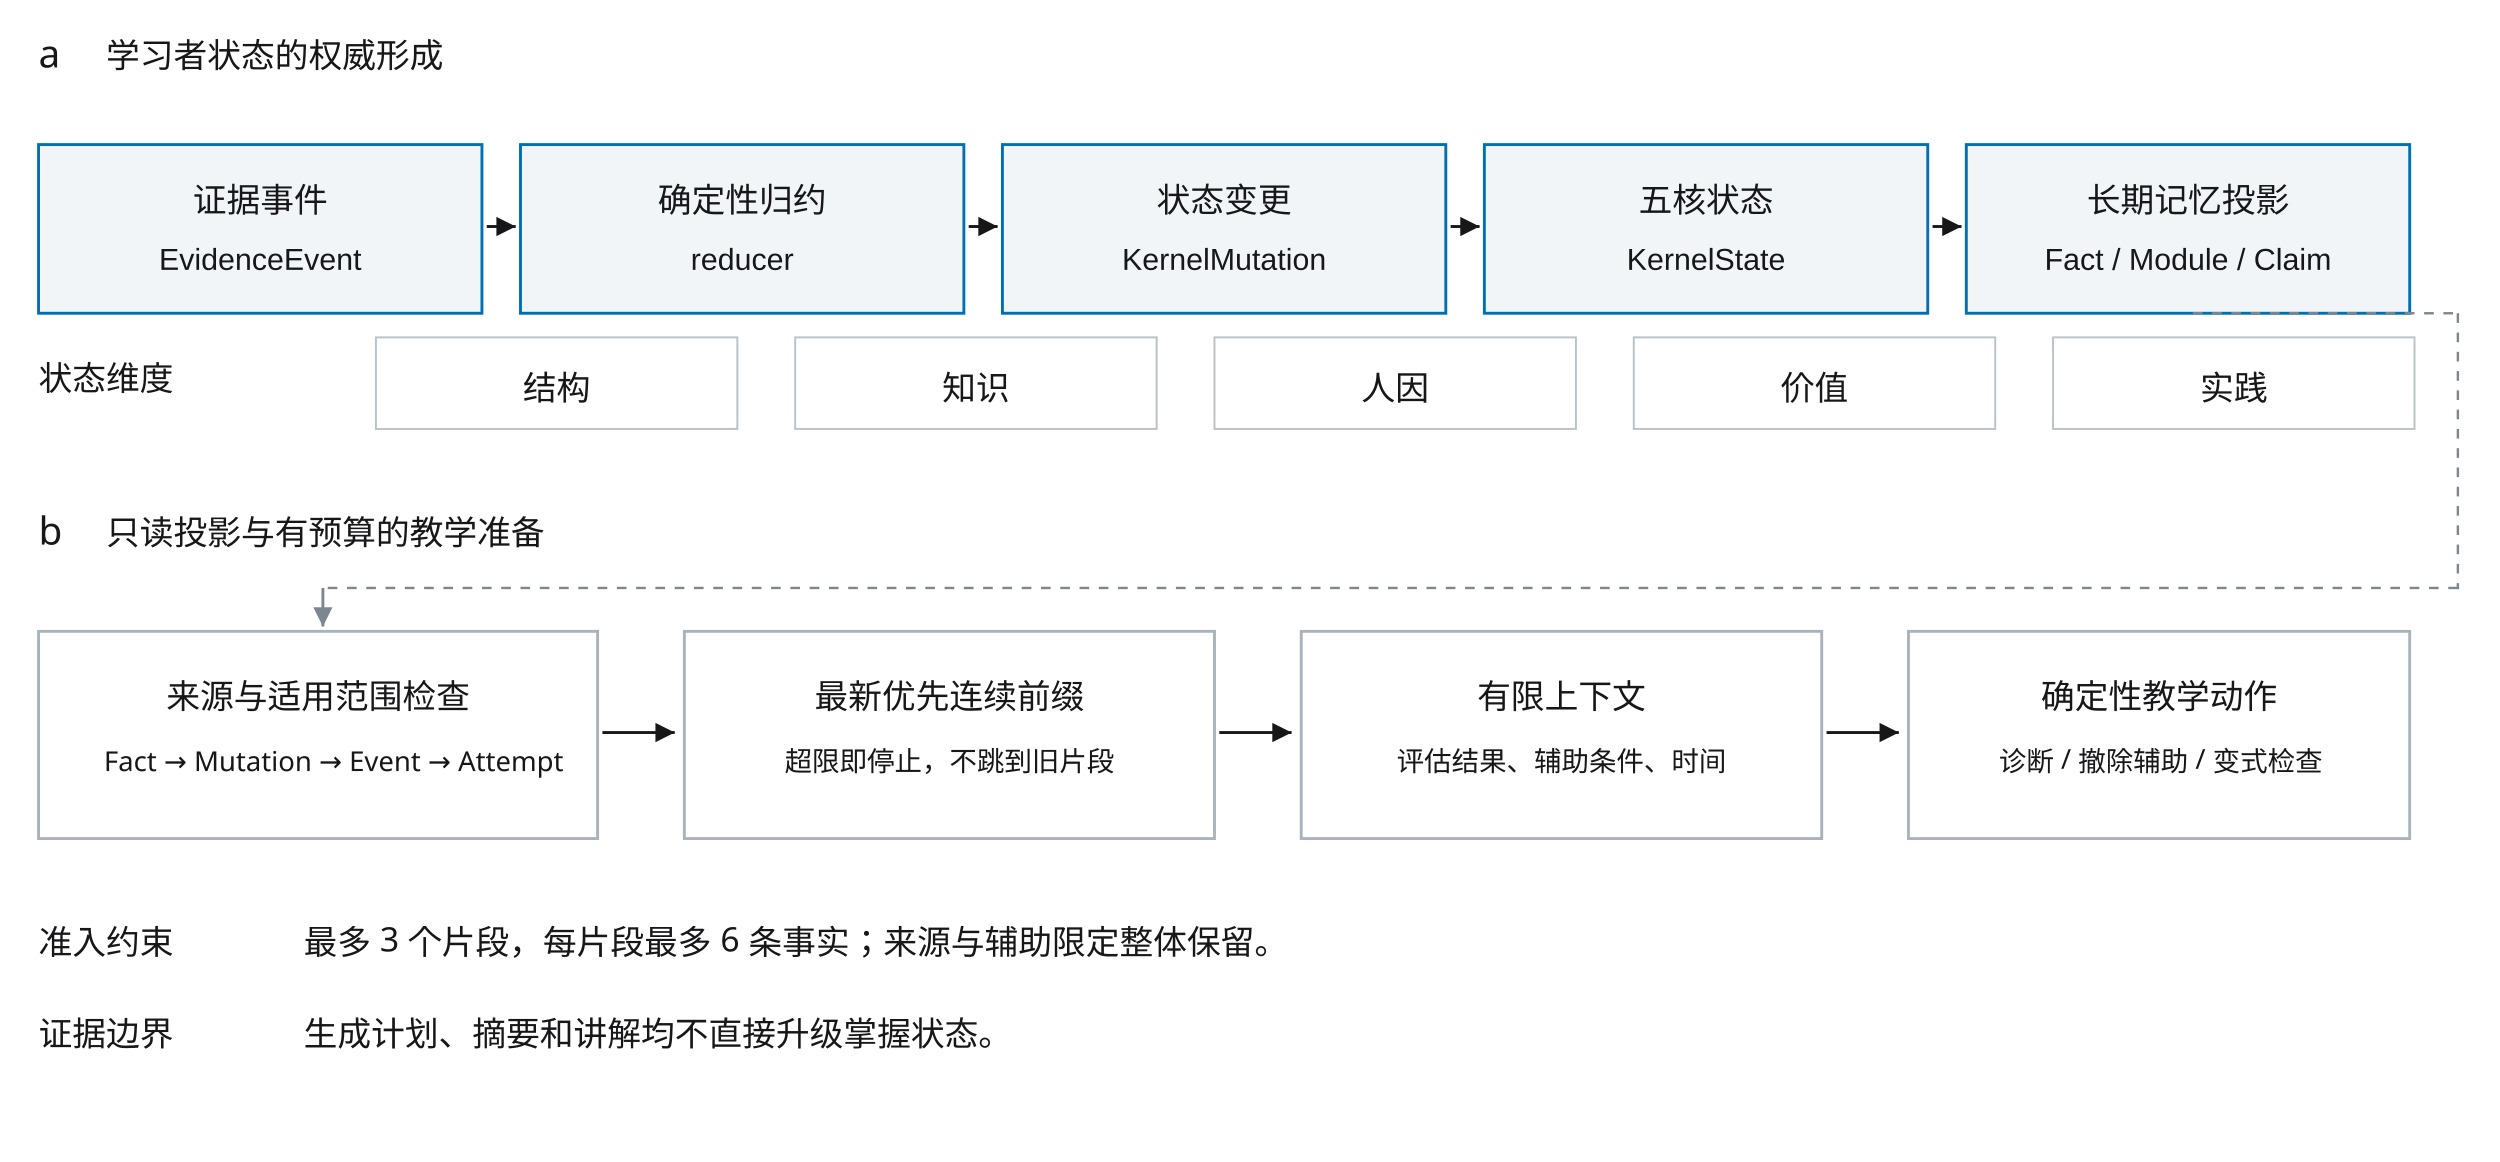
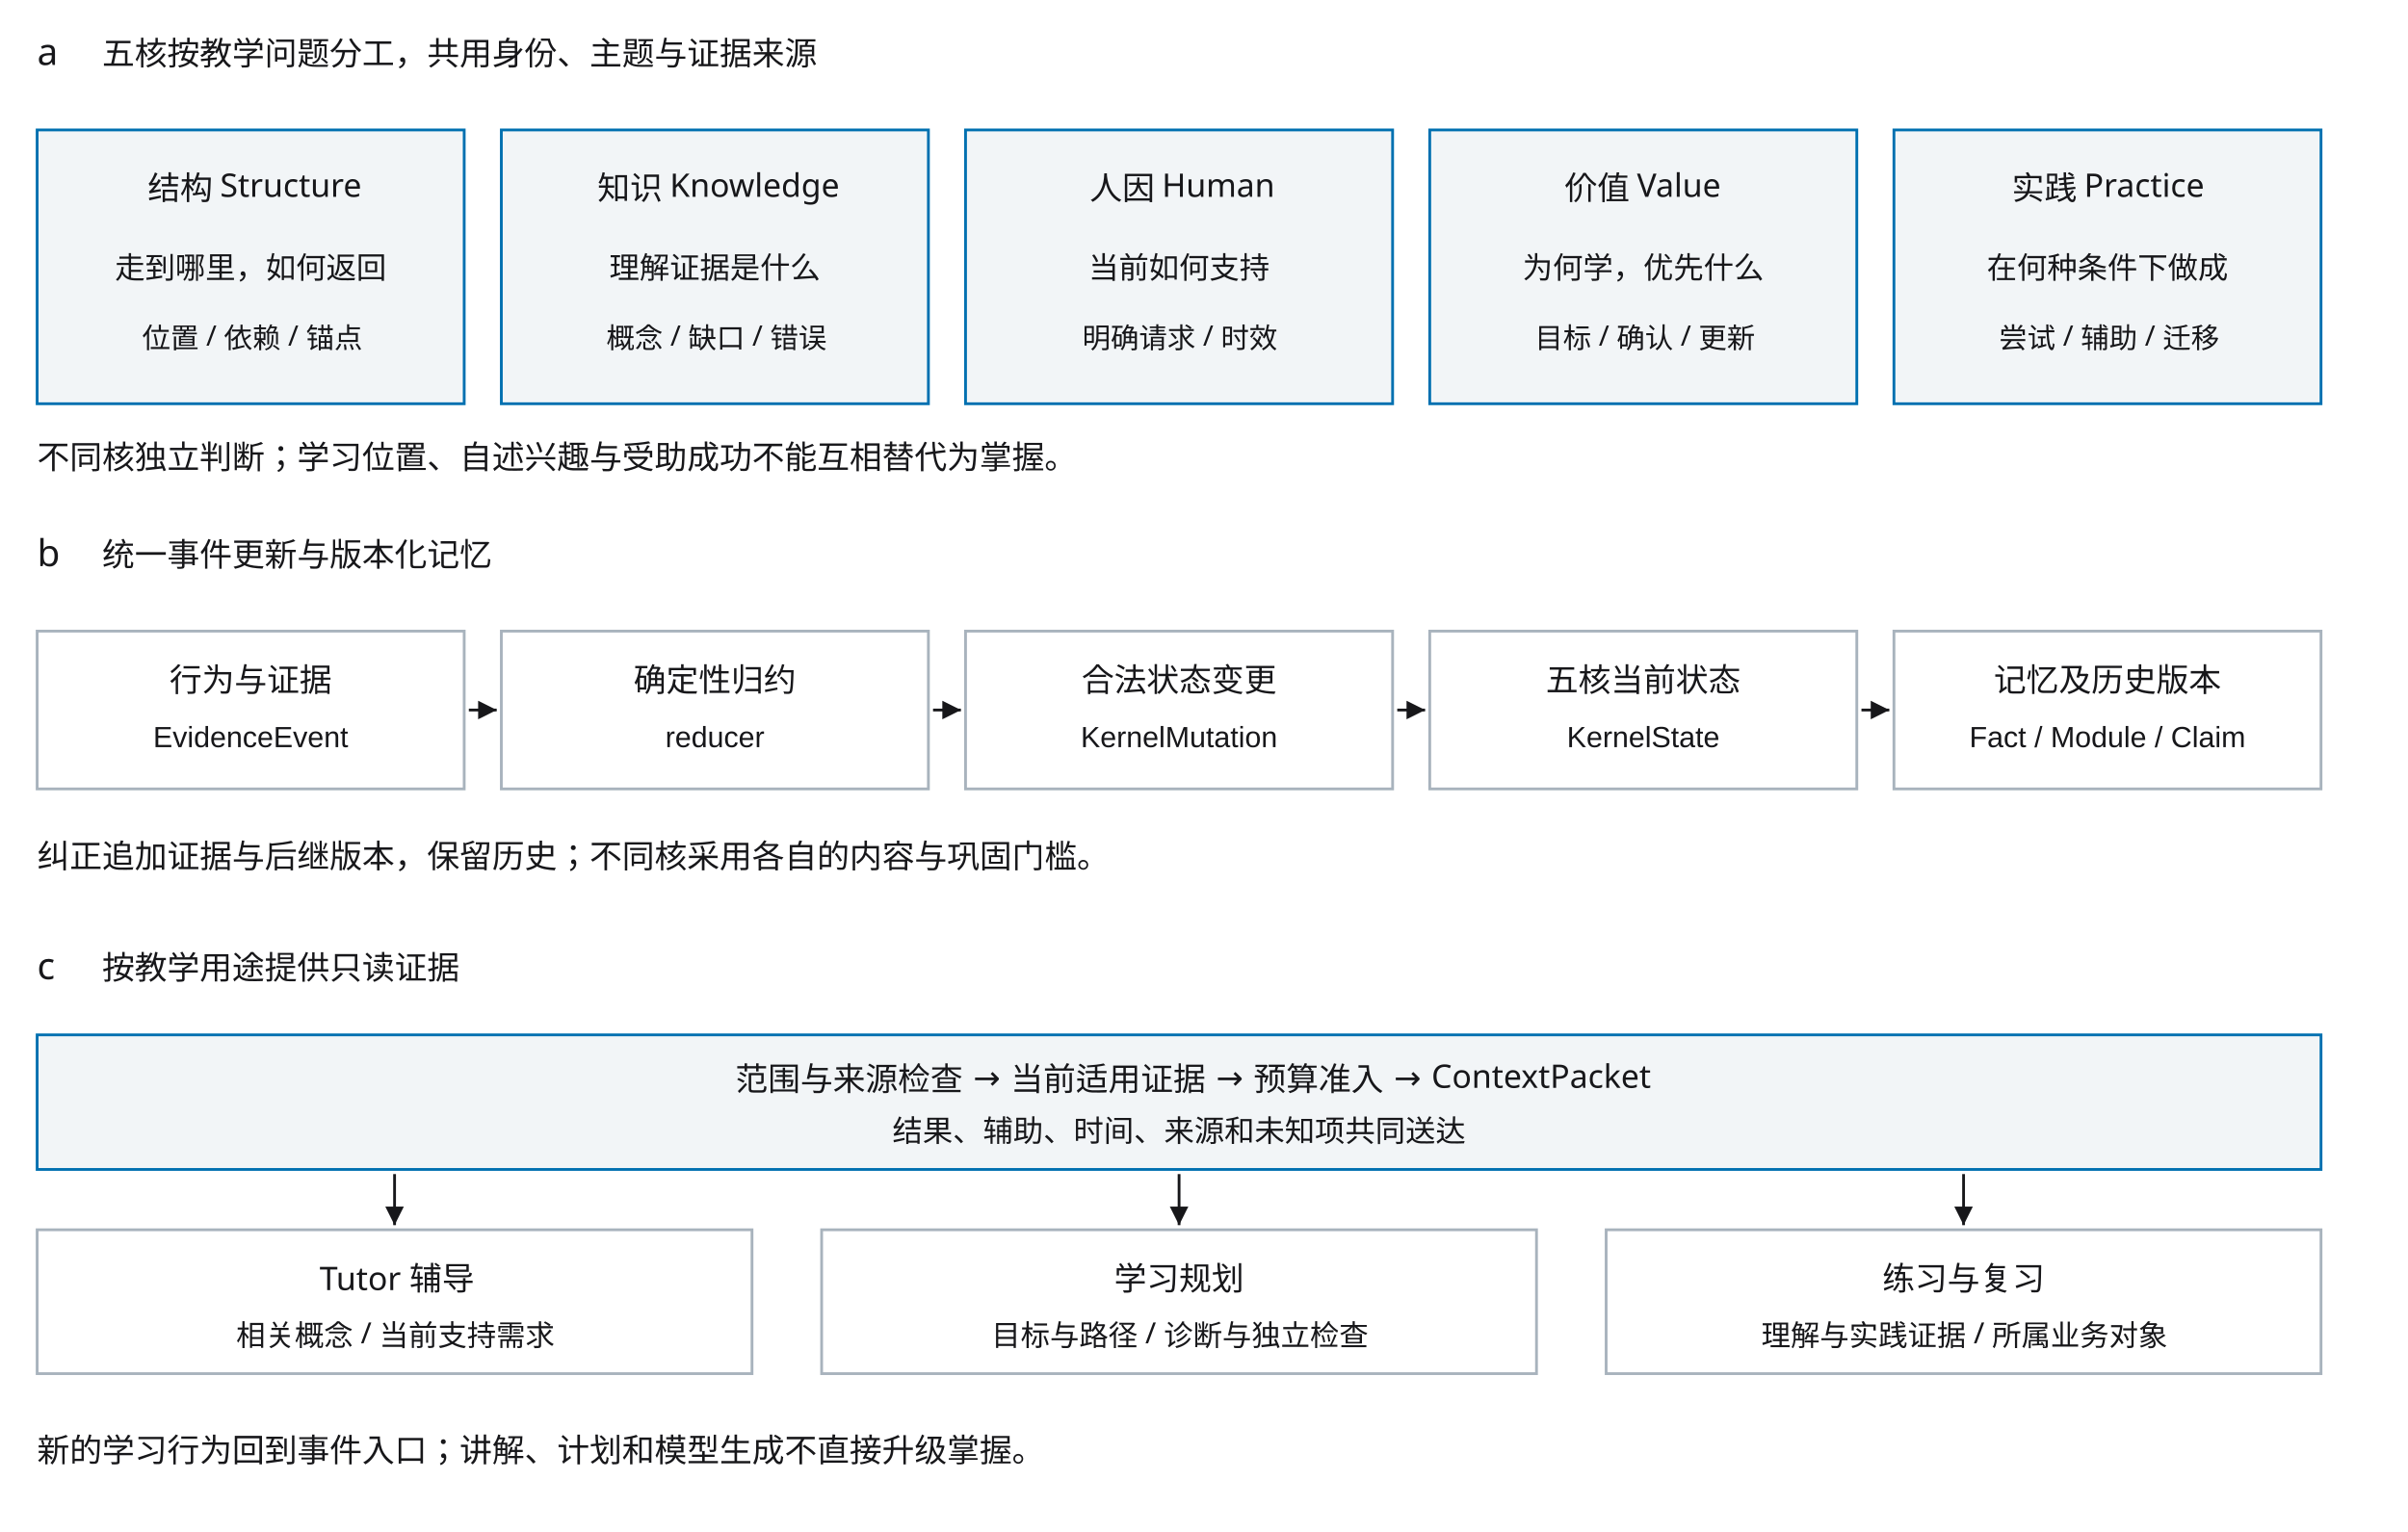
- <svg xmlns="http://www.w3.org/2000/svg" width="518.74pt" height="241pt" preserveAspectRatio="xMinYMin meet" viewBox="0 0 518.74 241" version="1.0" fill-rule="evenodd">
+ <svg xmlns="http://www.w3.org/2000/svg" width="518.74pt" height="330pt" preserveAspectRatio="xMinYMin meet" viewBox="0 0 518.74 330" version="1.0" fill-rule="evenodd">
  <clipPath id="clip">
-     <rect x="0" y="0" width="518.74" height="241" />
+     <rect x="0" y="0" width="518.74" height="330" />
  </clipPath>
-   <g id="group" transform="scale(1,-1) translate(0,-241)" style="clip-path: url(#clip)">
+   <g id="group" transform="scale(1,-1) translate(0,-330)" style="clip-path: url(#clip)">
    <g transform="">
-       <rect x="0" y="0" width="518.74" height="241" style="stroke: none; stroke-linecap: butt; stroke-width: 0.5; fill: rgb(100%,100%,100%); fill-rule: evenodd;" />
-       <text x="8" y="227" style="font-family: Arial-Bold; font-size: 8px;fill: rgb(9%,9%,10%); stroke:none;" transform="translate(0,454) scale(1,-1)">a</text>
-       <text x="22" y="227" style="font-family: Arial Unicode MS; font-size: 7px;fill: rgb(9%,9%,10%); stroke:none;" transform="translate(0,454) scale(1,-1)">学习者状态的权威形成</text>
-       <rect x="8" y="176" width="92" height="35" style="stroke: rgb(0%,44%,69%); stroke-linecap: butt; stroke-width: 0.6; fill: rgb(95%,96%,97%); fill-rule: evenodd;" />
-       <text x="40.0" y="197" style="font-family: Arial Unicode MS; font-size: 7px;fill: rgb(9%,9%,10%); stroke:none;" transform="translate(0,394) scale(1,-1)">证据事件</text>
-       <text x="32.987" y="185" style="font-family: Arial; font-size: 6.3px;fill: rgb(9%,9%,10%); stroke:none;" transform="translate(0,370) scale(1,-1)">EvidenceEvent</text>
-       <path d="M 101,194 L 107,194 Z" style="stroke: rgb(9%,9%,10%); stroke-linecap: butt; stroke-width: 0.6;" />
-       <polygon points="107 194, 103 196, 103 192" style="stroke: none; stroke-linecap: butt; stroke-width: 1; fill: rgb(9%,9%,10%); fill-rule: evenodd;" />
-       <rect x="108" y="176" width="92" height="35" style="stroke: rgb(0%,44%,69%); stroke-linecap: butt; stroke-width: 0.6; fill: rgb(95%,96%,97%); fill-rule: evenodd;" />
-       <text x="136.5" y="197" style="font-family: Arial Unicode MS; font-size: 7px;fill: rgb(9%,9%,10%); stroke:none;" transform="translate(0,394) scale(1,-1)">确定性归约</text>
-       <text x="143.32" y="185" style="font-family: Arial; font-size: 6.3px;fill: rgb(9%,9%,10%); stroke:none;" transform="translate(0,370) scale(1,-1)">reducer</text>
-       <path d="M 201,194 L 207,194 Z" style="stroke: rgb(9%,9%,10%); stroke-linecap: butt; stroke-width: 0.6;" />
-       <polygon points="207 194, 203 196, 203 192" style="stroke: none; stroke-linecap: butt; stroke-width: 1; fill: rgb(9%,9%,10%); fill-rule: evenodd;" />
-       <rect x="208" y="176" width="92" height="35" style="stroke: rgb(0%,44%,69%); stroke-linecap: butt; stroke-width: 0.6; fill: rgb(95%,96%,97%); fill-rule: evenodd;" />
-       <text x="240.0" y="197" style="font-family: Arial Unicode MS; font-size: 7px;fill: rgb(9%,9%,10%); stroke:none;" transform="translate(0,394) scale(1,-1)">状态变更</text>
-       <text x="232.813" y="185" style="font-family: Arial; font-size: 6.3px;fill: rgb(9%,9%,10%); stroke:none;" transform="translate(0,370) scale(1,-1)">KernelMutation</text>
-       <path d="M 301,194 L 307,194 Z" style="stroke: rgb(9%,9%,10%); stroke-linecap: butt; stroke-width: 0.6;" />
-       <polygon points="307 194, 303 196, 303 192" style="stroke: none; stroke-linecap: butt; stroke-width: 1; fill: rgb(9%,9%,10%); fill-rule: evenodd;" />
-       <rect x="308" y="176" width="92" height="35" style="stroke: rgb(0%,44%,69%); stroke-linecap: butt; stroke-width: 0.6; fill: rgb(95%,96%,97%); fill-rule: evenodd;" />
-       <text x="340.0" y="197" style="font-family: Arial Unicode MS; font-size: 7px;fill: rgb(9%,9%,10%); stroke:none;" transform="translate(0,394) scale(1,-1)">五核状态</text>
-       <text x="337.539" y="185" style="font-family: Arial; font-size: 6.3px;fill: rgb(9%,9%,10%); stroke:none;" transform="translate(0,370) scale(1,-1)">KernelState</text>
-       <path d="M 401,194 L 407,194 Z" style="stroke: rgb(9%,9%,10%); stroke-linecap: butt; stroke-width: 0.6;" />
-       <polygon points="407 194, 403 196, 403 192" style="stroke: none; stroke-linecap: butt; stroke-width: 1; fill: rgb(9%,9%,10%); fill-rule: evenodd;" />
-       <rect x="408" y="176" width="92" height="35" style="stroke: rgb(0%,44%,69%); stroke-linecap: butt; stroke-width: 0.6; fill: rgb(95%,96%,97%); fill-rule: evenodd;" />
-       <text x="433.0" y="197" style="font-family: Arial Unicode MS; font-size: 7px;fill: rgb(9%,9%,10%); stroke:none;" transform="translate(0,394) scale(1,-1)">长期记忆投影</text>
-       <text x="424.241" y="185" style="font-family: Arial; font-size: 6.3px;fill: rgb(9%,9%,10%); stroke:none;" transform="translate(0,370) scale(1,-1)">Fact / Module / Claim</text>
-       <text x="8" y="160" style="font-family: Arial Unicode MS; font-size: 7px;fill: rgb(9%,9%,10%); stroke:none;" transform="translate(0,320) scale(1,-1)">状态维度</text>
-       <rect x="78" y="152" width="75" height="19" style="stroke: rgb(72%,76%,79%); stroke-linecap: butt; stroke-width: 0.4; fill: none; fill-rule: evenodd;" />
-       <text x="108.5" y="158" style="font-family: Arial Unicode MS; font-size: 7px;fill: rgb(9%,9%,10%); stroke:none;" transform="translate(0,316) scale(1,-1)">结构</text>
-       <rect x="165" y="152" width="75" height="19" style="stroke: rgb(72%,76%,79%); stroke-linecap: butt; stroke-width: 0.4; fill: none; fill-rule: evenodd;" />
-       <text x="195.5" y="158" style="font-family: Arial Unicode MS; font-size: 7px;fill: rgb(9%,9%,10%); stroke:none;" transform="translate(0,316) scale(1,-1)">知识</text>
-       <rect x="252" y="152" width="75" height="19" style="stroke: rgb(72%,76%,79%); stroke-linecap: butt; stroke-width: 0.4; fill: none; fill-rule: evenodd;" />
-       <text x="282.5" y="158" style="font-family: Arial Unicode MS; font-size: 7px;fill: rgb(9%,9%,10%); stroke:none;" transform="translate(0,316) scale(1,-1)">人因</text>
-       <rect x="339" y="152" width="75" height="19" style="stroke: rgb(72%,76%,79%); stroke-linecap: butt; stroke-width: 0.4; fill: none; fill-rule: evenodd;" />
-       <text x="369.5" y="158" style="font-family: Arial Unicode MS; font-size: 7px;fill: rgb(9%,9%,10%); stroke:none;" transform="translate(0,316) scale(1,-1)">价值</text>
-       <rect x="426" y="152" width="75" height="19" style="stroke: rgb(72%,76%,79%); stroke-linecap: butt; stroke-width: 0.4; fill: none; fill-rule: evenodd;" />
-       <text x="456.5" y="158" style="font-family: Arial Unicode MS; font-size: 7px;fill: rgb(9%,9%,10%); stroke:none;" transform="translate(0,316) scale(1,-1)">实践</text>
-       <text x="8" y="128" style="font-family: Arial-Bold; font-size: 8px;fill: rgb(9%,9%,10%); stroke:none;" transform="translate(0,256) scale(1,-1)">b</text>
-       <text x="22" y="128" style="font-family: Arial Unicode MS; font-size: 7px;fill: rgb(9%,9%,10%); stroke:none;" transform="translate(0,256) scale(1,-1)">只读投影与有预算的教学准备</text>
-       <rect x="8" y="67" width="116" height="43" style="stroke: rgb(66%,70%,74%); stroke-linecap: butt; stroke-width: 0.6; fill: none; fill-rule: evenodd;" />
-       <text x="34.5" y="94" style="font-family: Arial Unicode MS; font-size: 7px;fill: rgb(9%,9%,10%); stroke:none;" transform="translate(0,188) scale(1,-1)">来源与适用范围检查</text>
-       <text x="21.572" y="81" style="font-family: Arial Unicode MS; font-size: 5.7px;fill: rgb(9%,9%,10%); stroke:none;" transform="translate(0,162) scale(1,-1)">Fact → Mutation → Event → Attempt</text>
-       <rect x="142" y="67" width="110" height="43" style="stroke: rgb(66%,70%,74%); stroke-linecap: butt; stroke-width: 0.6; fill: none; fill-rule: evenodd;" />
-       <text x="169.0" y="94" style="font-family: Arial Unicode MS; font-size: 7px;fill: rgb(9%,9%,10%); stroke:none;" transform="translate(0,188) scale(1,-1)">最新优先连续前缀</text>
-       <text x="162.8" y="81" style="font-family: Arial Unicode MS; font-size: 5.7px;fill: rgb(9%,9%,10%); stroke:none;" transform="translate(0,162) scale(1,-1)">超限即停止，不跳到旧片段</text>
-       <rect x="270" y="67" width="108" height="43" style="stroke: rgb(66%,70%,74%); stroke-linecap: butt; stroke-width: 0.6; fill: none; fill-rule: evenodd;" />
-       <text x="306.5" y="94" style="font-family: Arial Unicode MS; font-size: 7px;fill: rgb(9%,9%,10%); stroke:none;" transform="translate(0,188) scale(1,-1)">有限上下文</text>
-       <text x="289.8" y="81" style="font-family: Arial Unicode MS; font-size: 5.7px;fill: rgb(9%,9%,10%); stroke:none;" transform="translate(0,162) scale(1,-1)">评估结果、辅助条件、时间</text>
-       <rect x="396" y="67" width="104" height="43" style="stroke: rgb(66%,70%,74%); stroke-linecap: butt; stroke-width: 0.6; fill: none; fill-rule: evenodd;" />
-       <text x="423.5" y="94" style="font-family: Arial Unicode MS; font-size: 7px;fill: rgb(9%,9%,10%); stroke:none;" transform="translate(0,188) scale(1,-1)">确定性教学动作</text>
-       <text x="414.749" y="81" style="font-family: Arial Unicode MS; font-size: 5.7px;fill: rgb(9%,9%,10%); stroke:none;" transform="translate(0,162) scale(1,-1)">诊断 / 撤除辅助 / 变式检查</text>
-       <path d="M 125,89 L 140,89 Z" style="stroke: rgb(9%,9%,10%); stroke-linecap: butt; stroke-width: 0.6;" />
-       <polygon points="140 89, 136 91, 136 87" style="stroke: none; stroke-linecap: butt; stroke-width: 1; fill: rgb(9%,9%,10%); fill-rule: evenodd;" />
-       <path d="M 253,89 L 268,89 Z" style="stroke: rgb(9%,9%,10%); stroke-linecap: butt; stroke-width: 0.6;" />
-       <polygon points="268 89, 264 91, 264 87" style="stroke: none; stroke-linecap: butt; stroke-width: 1; fill: rgb(9%,9%,10%); fill-rule: evenodd;" />
-       <path d="M 379,89 L 394,89 Z" style="stroke: rgb(9%,9%,10%); stroke-linecap: butt; stroke-width: 0.6;" />
-       <polygon points="394 89, 390 91, 390 87" style="stroke: none; stroke-linecap: butt; stroke-width: 1; fill: rgb(9%,9%,10%); fill-rule: evenodd;" />
-       <path d="M 455,176 L 510,176 Z" style="stroke: rgb(49%,53%,56%); stroke-linecap: butt; stroke-width: 0.5; stroke-dasharray: 2, 2;" />
-       <path d="M 510,176 L 510,119 Z" style="stroke: rgb(49%,53%,56%); stroke-linecap: butt; stroke-width: 0.5; stroke-dasharray: 2, 2;" />
-       <path d="M 510,119 L 67,119 Z" style="stroke: rgb(49%,53%,56%); stroke-linecap: butt; stroke-width: 0.5; stroke-dasharray: 2, 2;" />
-       <path d="M 67,119 L 67,111 Z" style="stroke: rgb(49%,53%,56%); stroke-linecap: butt; stroke-width: 0.6;" />
-       <polygon points="67 111, 65 115, 69 115" style="stroke: none; stroke-linecap: butt; stroke-width: 1; fill: rgb(49%,53%,56%); fill-rule: evenodd;" />
-       <text x="8" y="43" style="font-family: Arial Unicode MS; font-size: 7px;fill: rgb(9%,9%,10%); stroke:none;" transform="translate(0,86) scale(1,-1)">准入约束</text>
-       <text x="63" y="43" style="font-family: Arial Unicode MS; font-size: 7px;fill: rgb(9%,9%,10%); stroke:none;" transform="translate(0,86) scale(1,-1)">最多 3 个片段，每片段最多 6 条事实；来源与辅助限定整体保留。</text>
-       <text x="8" y="24" style="font-family: Arial Unicode MS; font-size: 7px;fill: rgb(9%,9%,10%); stroke:none;" transform="translate(0,48) scale(1,-1)">证据边界</text>
-       <text x="63" y="24" style="font-family: Arial Unicode MS; font-size: 7px;fill: rgb(9%,9%,10%); stroke:none;" transform="translate(0,48) scale(1,-1)">生成计划、摘要和讲解均不直接升级掌握状态。</text>
+       <rect x="0" y="0" width="518.74" height="330" style="stroke: none; stroke-linecap: butt; stroke-width: 0.5; fill: rgb(100%,100%,100%); fill-rule: evenodd;" />
+       <text x="8" y="316" style="font-family: Arial-Bold; font-size: 8px;fill: rgb(9%,9%,10%); stroke:none;" transform="translate(0,632) scale(1,-1)">a</text>
+       <text x="22" y="316" style="font-family: Arial Unicode MS; font-size: 7px;fill: rgb(9%,9%,10%); stroke:none;" transform="translate(0,632) scale(1,-1)">五核按教学问题分工，共用身份、主题与证据来源</text>
+       <rect x="8" y="243" width="92" height="59" style="stroke: rgb(0%,44%,69%); stroke-linecap: butt; stroke-width: 0.6; fill: rgb(95%,96%,97%); fill-rule: evenodd;" />
+       <text x="31.828" y="287" style="font-family: Arial Unicode MS; font-size: 7px;fill: rgb(9%,9%,10%); stroke:none;" transform="translate(0,574) scale(1,-1)">结构 Structure</text>
+       <text x="24.75" y="270" style="font-family: Arial Unicode MS; font-size: 6.5px;fill: rgb(9%,9%,10%); stroke:none;" transform="translate(0,540) scale(1,-1)">走到哪里，如何返回</text>
+       <text x="30.616" y="255" style="font-family: Arial Unicode MS; font-size: 6.1px;fill: rgb(9%,9%,10%); stroke:none;" transform="translate(0,510) scale(1,-1)">位置 / 依赖 / 锚点</text>
+       <rect x="108" y="243" width="92" height="59" style="stroke: rgb(0%,44%,69%); stroke-linecap: butt; stroke-width: 0.6; fill: rgb(95%,96%,97%); fill-rule: evenodd;" />
+       <text x="128.709" y="287" style="font-family: Arial Unicode MS; font-size: 7px;fill: rgb(9%,9%,10%); stroke:none;" transform="translate(0,574) scale(1,-1)">知识 Knowledge</text>
+       <text x="131.25" y="270" style="font-family: Arial Unicode MS; font-size: 6.5px;fill: rgb(9%,9%,10%); stroke:none;" transform="translate(0,540) scale(1,-1)">理解证据是什么</text>
+       <text x="130.616" y="255" style="font-family: Arial Unicode MS; font-size: 6.1px;fill: rgb(9%,9%,10%); stroke:none;" transform="translate(0,510) scale(1,-1)">概念 / 缺口 / 错误</text>
+       <rect x="208" y="243" width="92" height="59" style="stroke: rgb(0%,44%,69%); stroke-linecap: butt; stroke-width: 0.6; fill: rgb(95%,96%,97%); fill-rule: evenodd;" />
+       <text x="234.745" y="287" style="font-family: Arial Unicode MS; font-size: 7px;fill: rgb(9%,9%,10%); stroke:none;" transform="translate(0,574) scale(1,-1)">人因 Human</text>
+       <text x="234.5" y="270" style="font-family: Arial Unicode MS; font-size: 6.5px;fill: rgb(9%,9%,10%); stroke:none;" transform="translate(0,540) scale(1,-1)">当前如何支持</text>
+       <text x="233.158" y="255" style="font-family: Arial Unicode MS; font-size: 6.1px;fill: rgb(9%,9%,10%); stroke:none;" transform="translate(0,510) scale(1,-1)">明确请求 / 时效</text>
+       <rect x="308" y="243" width="92" height="59" style="stroke: rgb(0%,44%,69%); stroke-linecap: butt; stroke-width: 0.6; fill: rgb(95%,96%,97%); fill-rule: evenodd;" />
+       <text x="337.076" y="287" style="font-family: Arial Unicode MS; font-size: 7px;fill: rgb(9%,9%,10%); stroke:none;" transform="translate(0,574) scale(1,-1)">价值 Value</text>
+       <text x="328.0" y="270" style="font-family: Arial Unicode MS; font-size: 6.5px;fill: rgb(9%,9%,10%); stroke:none;" transform="translate(0,540) scale(1,-1)">为何学，优先什么</text>
+       <text x="330.616" y="255" style="font-family: Arial Unicode MS; font-size: 6.1px;fill: rgb(9%,9%,10%); stroke:none;" transform="translate(0,510) scale(1,-1)">目标 / 确认 / 更新</text>
+       <rect x="408" y="243" width="92" height="59" style="stroke: rgb(0%,44%,69%); stroke-linecap: butt; stroke-width: 0.6; fill: rgb(95%,96%,97%); fill-rule: evenodd;" />
+       <text x="433.385" y="287" style="font-family: Arial Unicode MS; font-size: 7px;fill: rgb(9%,9%,10%); stroke:none;" transform="translate(0,574) scale(1,-1)">实践 Practice</text>
+       <text x="428.0" y="270" style="font-family: Arial Unicode MS; font-size: 6.5px;fill: rgb(9%,9%,10%); stroke:none;" transform="translate(0,540) scale(1,-1)">在何种条件下做成</text>
+       <text x="430.616" y="255" style="font-family: Arial Unicode MS; font-size: 6.1px;fill: rgb(9%,9%,10%); stroke:none;" transform="translate(0,510) scale(1,-1)">尝试 / 辅助 / 迁移</text>
+       <text x="8" y="229" style="font-family: Arial Unicode MS; font-size: 7px;fill: rgb(9%,9%,10%); stroke:none;" transform="translate(0,458) scale(1,-1)">不同核独立判断；学习位置、自述兴趣与受助成功不能互相替代为掌握。</text>
+       <text x="8" y="208" style="font-family: Arial-Bold; font-size: 8px;fill: rgb(9%,9%,10%); stroke:none;" transform="translate(0,416) scale(1,-1)">b</text>
+       <text x="22" y="208" style="font-family: Arial Unicode MS; font-size: 7px;fill: rgb(9%,9%,10%); stroke:none;" transform="translate(0,416) scale(1,-1)">统一事件更新与版本化记忆</text>
+       <rect x="8" y="160" width="92" height="34" style="stroke: rgb(66%,70%,74%); stroke-linecap: butt; stroke-width: 0.6; fill: none; fill-rule: evenodd;" />
+       <text x="36.5" y="181" style="font-family: Arial Unicode MS; font-size: 7px;fill: rgb(9%,9%,10%); stroke:none;" transform="translate(0,362) scale(1,-1)">行为与证据</text>
+       <text x="32.987" y="169" style="font-family: Arial; font-size: 6.3px;fill: rgb(9%,9%,10%); stroke:none;" transform="translate(0,338) scale(1,-1)">EvidenceEvent</text>
+       <path d="M 101,177 L 107,177 Z" style="stroke: rgb(9%,9%,10%); stroke-linecap: butt; stroke-width: 0.6;" />
+       <polygon points="107 177, 103 179, 103 175" style="stroke: none; stroke-linecap: butt; stroke-width: 1; fill: rgb(9%,9%,10%); fill-rule: evenodd;" />
+       <rect x="108" y="160" width="92" height="34" style="stroke: rgb(66%,70%,74%); stroke-linecap: butt; stroke-width: 0.6; fill: none; fill-rule: evenodd;" />
+       <text x="136.5" y="181" style="font-family: Arial Unicode MS; font-size: 7px;fill: rgb(9%,9%,10%); stroke:none;" transform="translate(0,362) scale(1,-1)">确定性归约</text>
+       <text x="143.32" y="169" style="font-family: Arial; font-size: 6.3px;fill: rgb(9%,9%,10%); stroke:none;" transform="translate(0,338) scale(1,-1)">reducer</text>
+       <path d="M 201,177 L 207,177 Z" style="stroke: rgb(9%,9%,10%); stroke-linecap: butt; stroke-width: 0.6;" />
+       <polygon points="207 177, 203 179, 203 175" style="stroke: none; stroke-linecap: butt; stroke-width: 1; fill: rgb(9%,9%,10%); fill-rule: evenodd;" />
+       <rect x="208" y="160" width="92" height="34" style="stroke: rgb(66%,70%,74%); stroke-linecap: butt; stroke-width: 0.6; fill: none; fill-rule: evenodd;" />
+       <text x="233.0" y="181" style="font-family: Arial Unicode MS; font-size: 7px;fill: rgb(9%,9%,10%); stroke:none;" transform="translate(0,362) scale(1,-1)">合法状态变更</text>
+       <text x="232.813" y="169" style="font-family: Arial; font-size: 6.3px;fill: rgb(9%,9%,10%); stroke:none;" transform="translate(0,338) scale(1,-1)">KernelMutation</text>
+       <path d="M 301,177 L 307,177 Z" style="stroke: rgb(9%,9%,10%); stroke-linecap: butt; stroke-width: 0.6;" />
+       <polygon points="307 177, 303 179, 303 175" style="stroke: none; stroke-linecap: butt; stroke-width: 1; fill: rgb(9%,9%,10%); fill-rule: evenodd;" />
+       <rect x="308" y="160" width="92" height="34" style="stroke: rgb(66%,70%,74%); stroke-linecap: butt; stroke-width: 0.6; fill: none; fill-rule: evenodd;" />
+       <text x="333.0" y="181" style="font-family: Arial Unicode MS; font-size: 7px;fill: rgb(9%,9%,10%); stroke:none;" transform="translate(0,362) scale(1,-1)">五核当前状态</text>
+       <text x="337.539" y="169" style="font-family: Arial; font-size: 6.3px;fill: rgb(9%,9%,10%); stroke:none;" transform="translate(0,338) scale(1,-1)">KernelState</text>
+       <path d="M 401,177 L 407,177 Z" style="stroke: rgb(9%,9%,10%); stroke-linecap: butt; stroke-width: 0.6;" />
+       <polygon points="407 177, 403 179, 403 175" style="stroke: none; stroke-linecap: butt; stroke-width: 1; fill: rgb(9%,9%,10%); fill-rule: evenodd;" />
+       <rect x="408" y="160" width="92" height="34" style="stroke: rgb(66%,70%,74%); stroke-linecap: butt; stroke-width: 0.6; fill: none; fill-rule: evenodd;" />
+       <text x="429.5" y="181" style="font-family: Arial Unicode MS; font-size: 7px;fill: rgb(9%,9%,10%); stroke:none;" transform="translate(0,362) scale(1,-1)">记忆及历史版本</text>
+       <text x="424.241" y="169" style="font-family: Arial; font-size: 6.3px;fill: rgb(9%,9%,10%); stroke:none;" transform="translate(0,338) scale(1,-1)">Fact / Module / Claim</text>
+       <text x="8" y="143" style="font-family: Arial Unicode MS; font-size: 7px;fill: rgb(9%,9%,10%); stroke:none;" transform="translate(0,286) scale(1,-1)">纠正追加证据与后继版本，保留历史；不同核采用各自的内容与巩固门槛。</text>
+       <text x="8" y="119" style="font-family: Arial-Bold; font-size: 8px;fill: rgb(9%,9%,10%); stroke:none;" transform="translate(0,238) scale(1,-1)">c</text>
+       <text x="22" y="119" style="font-family: Arial Unicode MS; font-size: 7px;fill: rgb(9%,9%,10%); stroke:none;" transform="translate(0,238) scale(1,-1)">按教学用途提供只读证据</text>
+       <rect x="8" y="78" width="492" height="29" style="stroke: rgb(0%,44%,69%); stroke-linecap: butt; stroke-width: 0.6; fill: rgb(95%,96%,97%); fill-rule: evenodd;" />
+       <text x="158.418" y="95" style="font-family: Arial Unicode MS; font-size: 7px;fill: rgb(9%,9%,10%); stroke:none;" transform="translate(0,190) scale(1,-1)">范围与来源检查 → 当前适用证据 → 预算准入 → ContextPacket</text>
+       <text x="192.25" y="84" style="font-family: Arial Unicode MS; font-size: 6.5px;fill: rgb(9%,9%,10%); stroke:none;" transform="translate(0,168) scale(1,-1)">结果、辅助、时间、来源和未知项共同送达</text>
+       <path d="M 85,77 L 85,66 Z" style="stroke: rgb(9%,9%,10%); stroke-linecap: butt; stroke-width: 0.6;" />
+       <polygon points="85 66, 83 70, 87 70" style="stroke: none; stroke-linecap: butt; stroke-width: 1; fill: rgb(9%,9%,10%); fill-rule: evenodd;" />
+       <rect x="8" y="34" width="154" height="31" style="stroke: rgb(66%,70%,74%); stroke-linecap: butt; stroke-width: 0.6; fill: none; fill-rule: evenodd;" />
+       <text x="68.859" y="52" style="font-family: Arial Unicode MS; font-size: 7px;fill: rgb(9%,9%,10%); stroke:none;" transform="translate(0,104) scale(1,-1)">Tutor 辅导</text>
+       <text x="50.874" y="40" style="font-family: Arial Unicode MS; font-size: 6.3px;fill: rgb(9%,9%,10%); stroke:none;" transform="translate(0,80) scale(1,-1)">相关概念 / 当前支持需求</text>
+       <path d="M 254,77 L 254,66 Z" style="stroke: rgb(9%,9%,10%); stroke-linecap: butt; stroke-width: 0.6;" />
+       <polygon points="254 66, 252 70, 256 70" style="stroke: none; stroke-linecap: butt; stroke-width: 1; fill: rgb(9%,9%,10%); fill-rule: evenodd;" />
+       <rect x="177" y="34" width="154" height="31" style="stroke: rgb(66%,70%,74%); stroke-linecap: butt; stroke-width: 0.6; fill: none; fill-rule: evenodd;" />
+       <text x="240.0" y="52" style="font-family: Arial Unicode MS; font-size: 7px;fill: rgb(9%,9%,10%); stroke:none;" transform="translate(0,104) scale(1,-1)">学习规划</text>
+       <text x="213.574" y="40" style="font-family: Arial Unicode MS; font-size: 6.3px;fill: rgb(9%,9%,10%); stroke:none;" transform="translate(0,80) scale(1,-1)">目标与路径 / 诊断与独立检查</text>
+       <path d="M 423,77 L 423,66 Z" style="stroke: rgb(9%,9%,10%); stroke-linecap: butt; stroke-width: 0.6;" />
+       <polygon points="423 66, 421 70, 425 70" style="stroke: none; stroke-linecap: butt; stroke-width: 1; fill: rgb(9%,9%,10%); fill-rule: evenodd;" />
+       <rect x="346" y="34" width="154" height="31" style="stroke: rgb(66%,70%,74%); stroke-linecap: butt; stroke-width: 0.6; fill: none; fill-rule: evenodd;" />
+       <text x="405.5" y="52" style="font-family: Arial Unicode MS; font-size: 7px;fill: rgb(9%,9%,10%); stroke:none;" transform="translate(0,104) scale(1,-1)">练习与复习</text>
+       <text x="379.424" y="40" style="font-family: Arial Unicode MS; font-size: 6.3px;fill: rgb(9%,9%,10%); stroke:none;" transform="translate(0,80) scale(1,-1)">理解与实践证据 / 所属业务对象</text>
+       <text x="8" y="15" style="font-family: Arial Unicode MS; font-size: 7px;fill: rgb(9%,9%,10%); stroke:none;" transform="translate(0,30) scale(1,-1)">新的学习行为回到事件入口；讲解、计划和模型生成不直接升级掌握。</text>
    </g>
  </g>
</svg>
